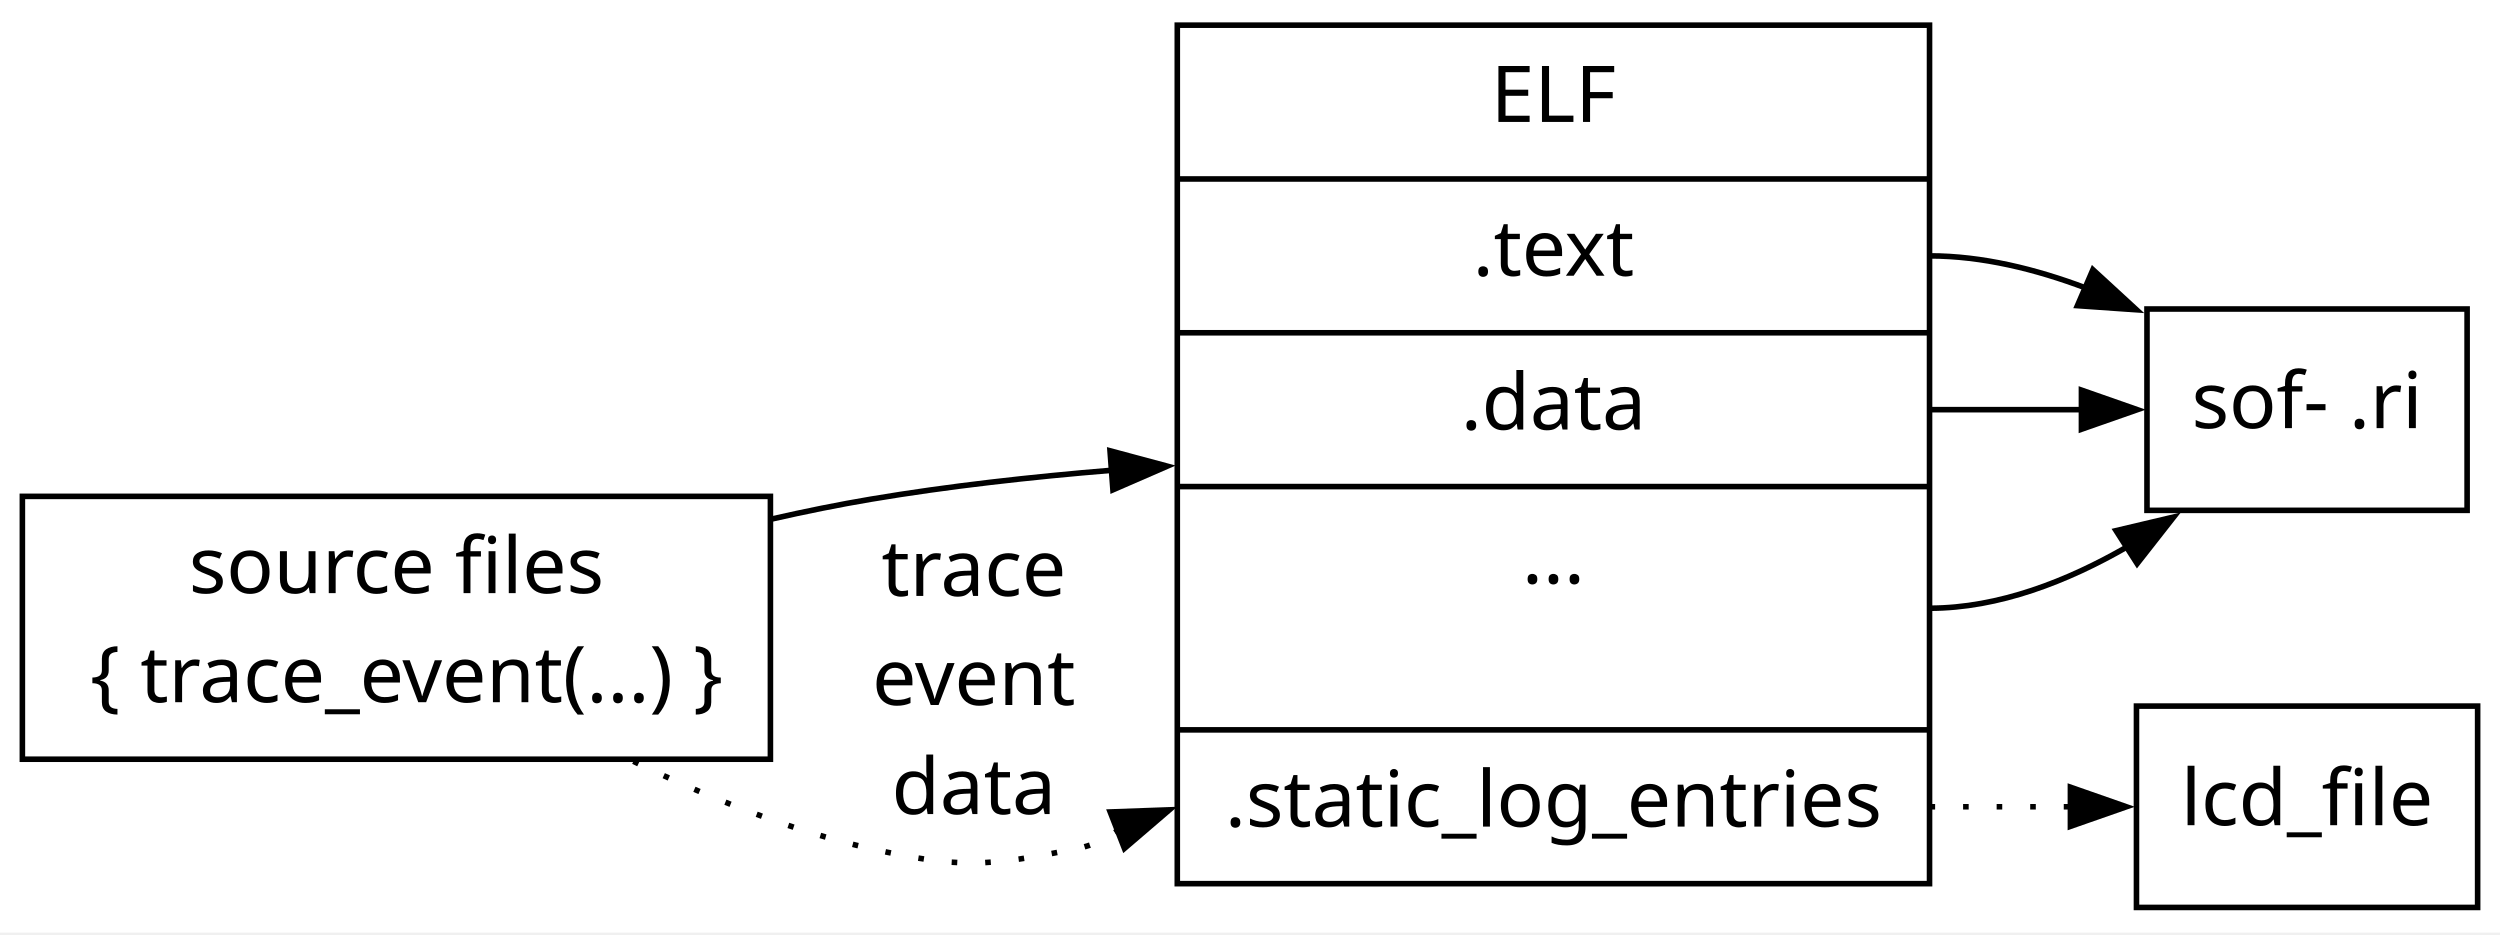
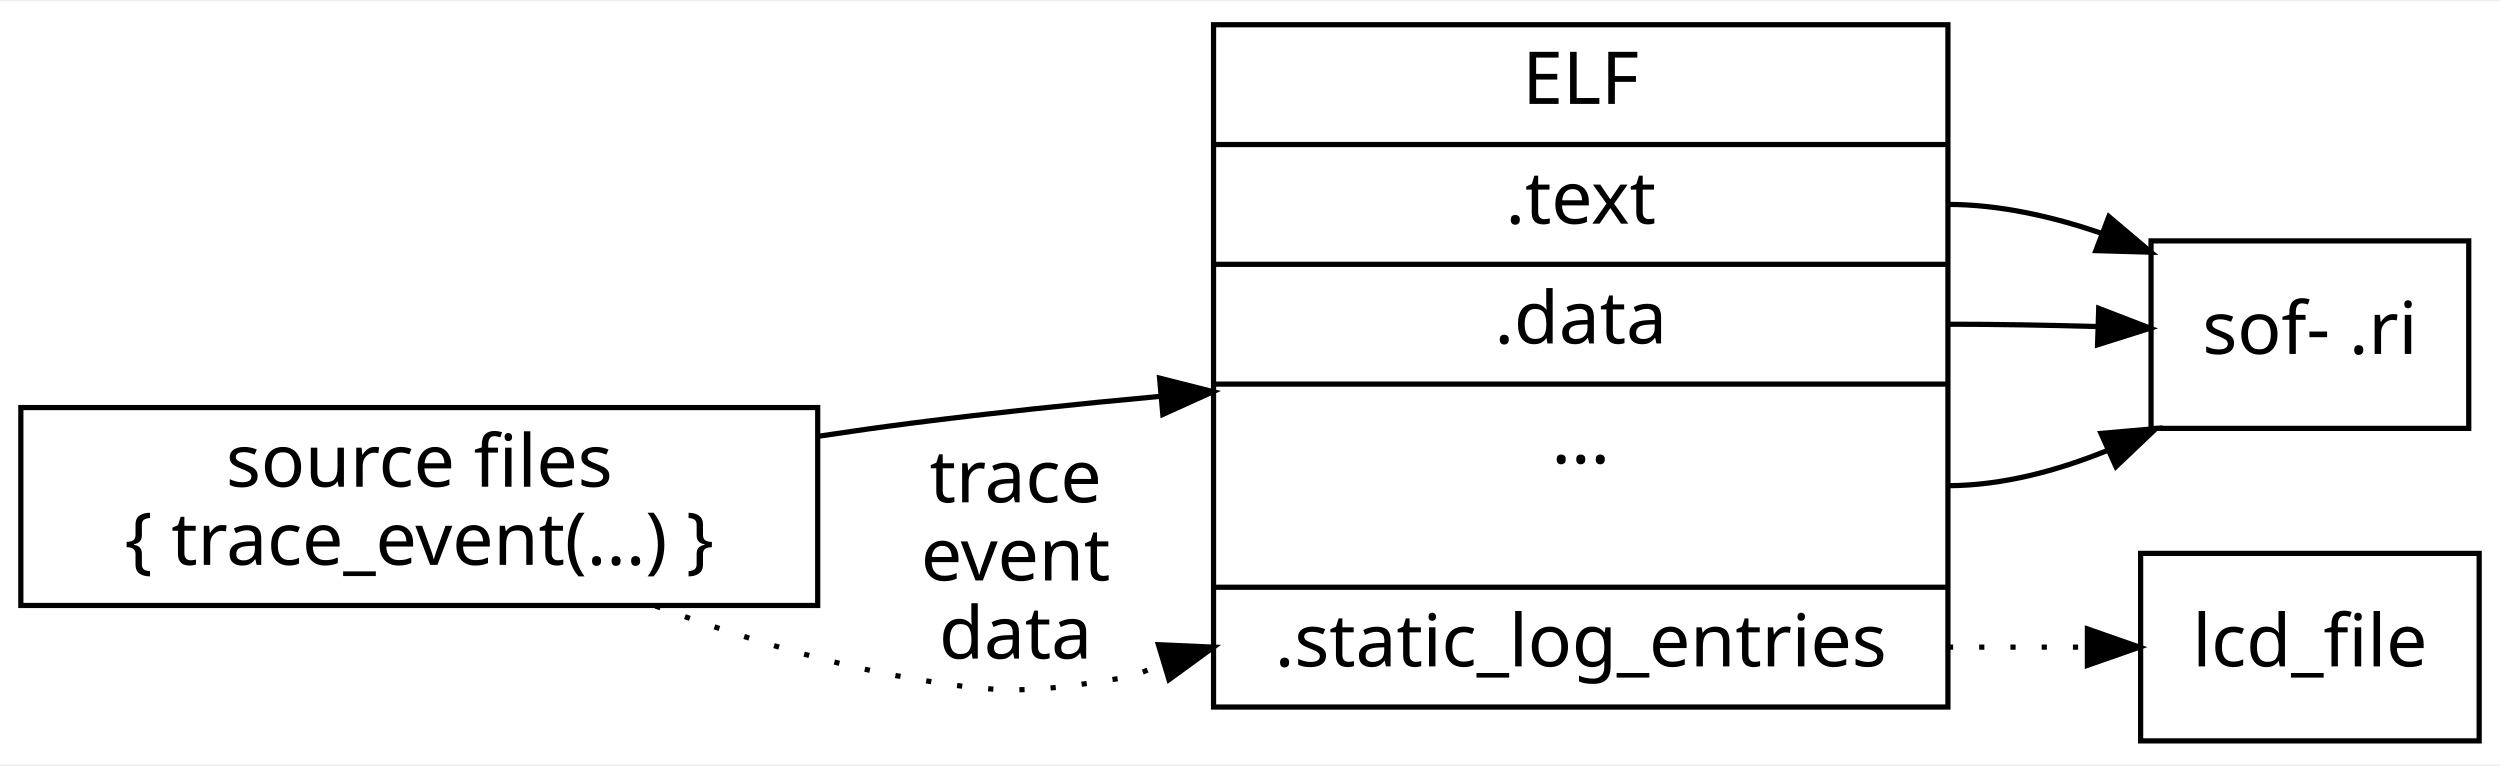
- <svg xmlns="http://www.w3.org/2000/svg" width="447pt" height="167pt" viewBox="0.00 0.00 447.00 167.00">
-   <g id="graph0" class="graph" transform="scale(1 1) rotate(0) translate(4 162.75)">
-     <polygon fill="white" stroke="none" points="-4,4 -4,-162.75 443,-162.75 443,4 -4,4" />
+ <svg xmlns="http://www.w3.org/2000/svg" width="480pt" height="147pt" viewBox="0.00 0.00 480.00 146.50">
+   <g id="graph0" class="graph" transform="scale(1 1) rotate(0) translate(4 142.5)">
+     <polygon fill="white" stroke="transparent" points="-4,4 -4,-142.5 476,-142.5 476,4 -4,4" />
    <g id="node1" class="node">
-       <polygon fill="none" stroke="black" points="0,-27 0,-74 133.75,-74 133.75,-27 0,-27" />
-       <text xml:space="preserve" text-anchor="middle" x="66.88" y="-56.7" font-family="verdana" font-size="14.00">source files</text>
-       <text xml:space="preserve" text-anchor="middle" x="66.88" y="-37.2" font-family="verdana" font-size="14.00"> { trace_event(...) }</text>
+       <polygon fill="none" stroke="black" points="0,-26.5 0,-64.5 153,-64.5 153,-26.5 0,-26.5" />
+       <text text-anchor="middle" x="76.5" y="-49.3" font-family="verdana" font-size="14.00">source files</text>
+       <text text-anchor="middle" x="76.5" y="-34.3" font-family="verdana" font-size="14.00"> { trace_event(...) }</text>
    </g>
    <g id="node2" class="node">
-       <polygon fill="none" stroke="black" points="206.5,-4.75 206.5,-158.25 341,-158.25 341,-4.75 206.5,-4.75" />
-       <text xml:space="preserve" text-anchor="middle" x="273.75" y="-140.95" font-family="verdana" font-size="14.00">ELF</text>
-       <polyline fill="none" stroke="black" points="206.5,-130.75 341,-130.75" />
-       <text xml:space="preserve" text-anchor="middle" x="273.75" y="-113.45" font-family="verdana" font-size="14.00">.text</text>
-       <polyline fill="none" stroke="black" points="206.5,-103.25 341,-103.25" />
-       <text xml:space="preserve" text-anchor="middle" x="273.75" y="-85.95" font-family="verdana" font-size="14.00">.data</text>
-       <polyline fill="none" stroke="black" points="206.5,-75.75 341,-75.75" />
-       <text xml:space="preserve" text-anchor="middle" x="273.75" y="-58.45" font-family="verdana" font-size="14.00">...</text>
-       <polyline fill="none" stroke="black" points="206.5,-32.25 341,-32.25" />
-       <text xml:space="preserve" text-anchor="middle" x="273.75" y="-14.95" font-family="verdana" font-size="14.00">.static_log_entries</text>
+       <polygon fill="none" stroke="black" points="229,-7 229,-138 370,-138 370,-7 229,-7" />
+       <text text-anchor="middle" x="299.5" y="-122.8" font-family="verdana" font-size="14.00">ELF</text>
+       <polyline fill="none" stroke="black" points="229,-115 370,-115 " />
+       <text text-anchor="middle" x="299.5" y="-99.8" font-family="verdana" font-size="14.00">.text</text>
+       <polyline fill="none" stroke="black" points="229,-92 370,-92 " />
+       <text text-anchor="middle" x="299.5" y="-76.8" font-family="verdana" font-size="14.00">.data</text>
+       <polyline fill="none" stroke="black" points="229,-69 370,-69 " />
+       <text text-anchor="middle" x="299.5" y="-53.8" font-family="verdana" font-size="14.00">...</text>
+       <polyline fill="none" stroke="black" points="229,-30 370,-30 " />
+       <text text-anchor="middle" x="299.5" y="-14.8" font-family="verdana" font-size="14.00">.static_log_entries</text>
    </g>
    <g id="edge1" class="edge">
-       <path fill="none" stroke="black" d="M133.99,-69.95C139.96,-71.31 145.94,-72.52 151.75,-73.5 165.59,-75.83 180.43,-77.49 194.81,-78.67" />
-       <polygon fill="black" stroke="black" points="194.47,-82.15 204.71,-79.4 194.99,-75.17 194.47,-82.15" />
+       <path fill="none" stroke="black" d="M153.2,-59C159.21,-59.91 165.2,-60.76 171,-61.5 186.37,-63.47 202.82,-65.19 218.63,-66.64" />
+       <polygon fill="black" stroke="black" points="218.64,-70.15 228.91,-67.55 219.26,-63.18 218.64,-70.15" />
    </g>
    <g id="edge2" class="edge">
-       <path fill="none" stroke="black" stroke-dasharray="1,5" d="M109.25,-26.62C122.4,-20.24 137.3,-14.23 151.75,-11 167.69,-7.43 172.48,-7.8 188.5,-11 191.95,-11.69 194.14,-13.06 196.1,-14.44" />
-       <polygon fill="black" stroke="black" points="194.5,-17.57 205.09,-17.95 197.05,-11.05 194.5,-17.57" />
-       <text xml:space="preserve" text-anchor="middle" x="170.12" y="-56.2" font-family="verdana" font-size="14.00">trace</text>
-       <text xml:space="preserve" text-anchor="middle" x="170.12" y="-36.7" font-family="verdana" font-size="14.00">event</text>
-       <text xml:space="preserve" text-anchor="middle" x="170.12" y="-17.2" font-family="verdana" font-size="14.00">data</text>
+       <path fill="none" stroke="black" stroke-dasharray="1,5" d="M121.86,-26.39C137.13,-20.74 154.54,-15.32 171,-12.5 188.52,-9.5 193.45,-9.65 211,-12.5 214.64,-13.09 216.93,-14.31 219.05,-15.5" />
+       <polygon fill="black" stroke="black" points="218.42,-18.96 229,-18.5 220.44,-12.26 218.42,-18.96" />
+       <text text-anchor="middle" x="191" y="-46.3" font-family="verdana" font-size="14.00">trace</text>
+       <text text-anchor="middle" x="191" y="-31.3" font-family="verdana" font-size="14.00">event</text>
+       <text text-anchor="middle" x="191" y="-16.3" font-family="verdana" font-size="14.00">data</text>
    </g>
    <g id="node3" class="node">
-       <polygon fill="none" stroke="black" points="379.88,-71.5 379.88,-107.5 437.12,-107.5 437.12,-71.5 379.88,-71.5" />
-       <text xml:space="preserve" text-anchor="middle" x="408.5" y="-86.2" font-family="verdana" font-size="14.00">sof- .ri</text>
+       <polygon fill="none" stroke="black" points="409,-60.5 409,-96.5 470,-96.5 470,-60.5 409,-60.5" />
+       <text text-anchor="middle" x="439.5" y="-74.8" font-family="verdana" font-size="14.00">sof- .ri</text>
    </g>
    <g id="edge3" class="edge">
-       <path fill="none" stroke="black" d="M341,-117C350.41,-117 360.05,-114.62 368.96,-111.25" />
-       <polygon fill="black" stroke="black" points="370.21,-114.53 378.01,-107.36 367.44,-108.1 370.21,-114.53" />
+       <path fill="none" stroke="black" d="M370,-103.5C379.87,-103.5 390.07,-101.18 399.5,-97.96" />
+       <polygon fill="black" stroke="black" points="400.9,-101.17 408.99,-94.33 398.4,-94.63 400.9,-101.17" />
    </g>
    <g id="edge4" class="edge">
-       <path fill="none" stroke="black" d="M341,-89.5C349.83,-89.5 359.32,-89.5 368.29,-89.5" />
-       <polygon fill="black" stroke="black" points="368.16,-93 378.16,-89.5 368.16,-86 368.16,-93" />
+       <path fill="none" stroke="black" d="M370,-80.5C379.25,-80.5 389.2,-80.32 398.57,-80.06" />
+       <polygon fill="black" stroke="black" points="398.95,-83.55 408.83,-79.74 398.73,-76.55 398.95,-83.55" />
    </g>
    <g id="edge5" class="edge">
-       <path fill="none" stroke="black" d="M341,-54C353.4,-54 365.72,-58.86 376.34,-64.98" />
-       <polygon fill="black" stroke="black" points="374.35,-67.87 384.66,-70.31 378.12,-61.97 374.35,-67.87" />
+       <path fill="none" stroke="black" d="M370,-49.5C380.36,-49.5 390.96,-52.35 400.63,-56.26" />
+       <polygon fill="black" stroke="black" points="399.39,-59.54 409.94,-60.46 402.26,-53.16 399.39,-59.54" />
    </g>
    <g id="node4" class="node">
-       <polygon fill="none" stroke="black" points="378,-0.5 378,-36.5 439,-36.5 439,-0.5 378,-0.5" />
-       <text xml:space="preserve" text-anchor="middle" x="408.5" y="-15.2" font-family="verdana" font-size="14.00">lcd_file</text>
+       <polygon fill="none" stroke="black" points="407,-0.5 407,-36.5 472,-36.5 472,-0.5 407,-0.5" />
+       <text text-anchor="middle" x="439.5" y="-14.8" font-family="verdana" font-size="14.00">lcd_file</text>
    </g>
    <g id="edge6" class="edge">
-       <path fill="none" stroke="black" stroke-dasharray="1,5" d="M341,-18.5C349.16,-18.5 357.89,-18.5 366.24,-18.5" />
-       <polygon fill="black" stroke="black" points="366.19,-22 376.19,-18.5 366.19,-15 366.19,-22" />
+       <path fill="none" stroke="black" stroke-dasharray="1,5" d="M370,-18.5C378.63,-18.5 387.88,-18.5 396.69,-18.5" />
+       <polygon fill="black" stroke="black" points="396.78,-22 406.78,-18.5 396.78,-15 396.78,-22" />
    </g>
  </g>
</svg>
